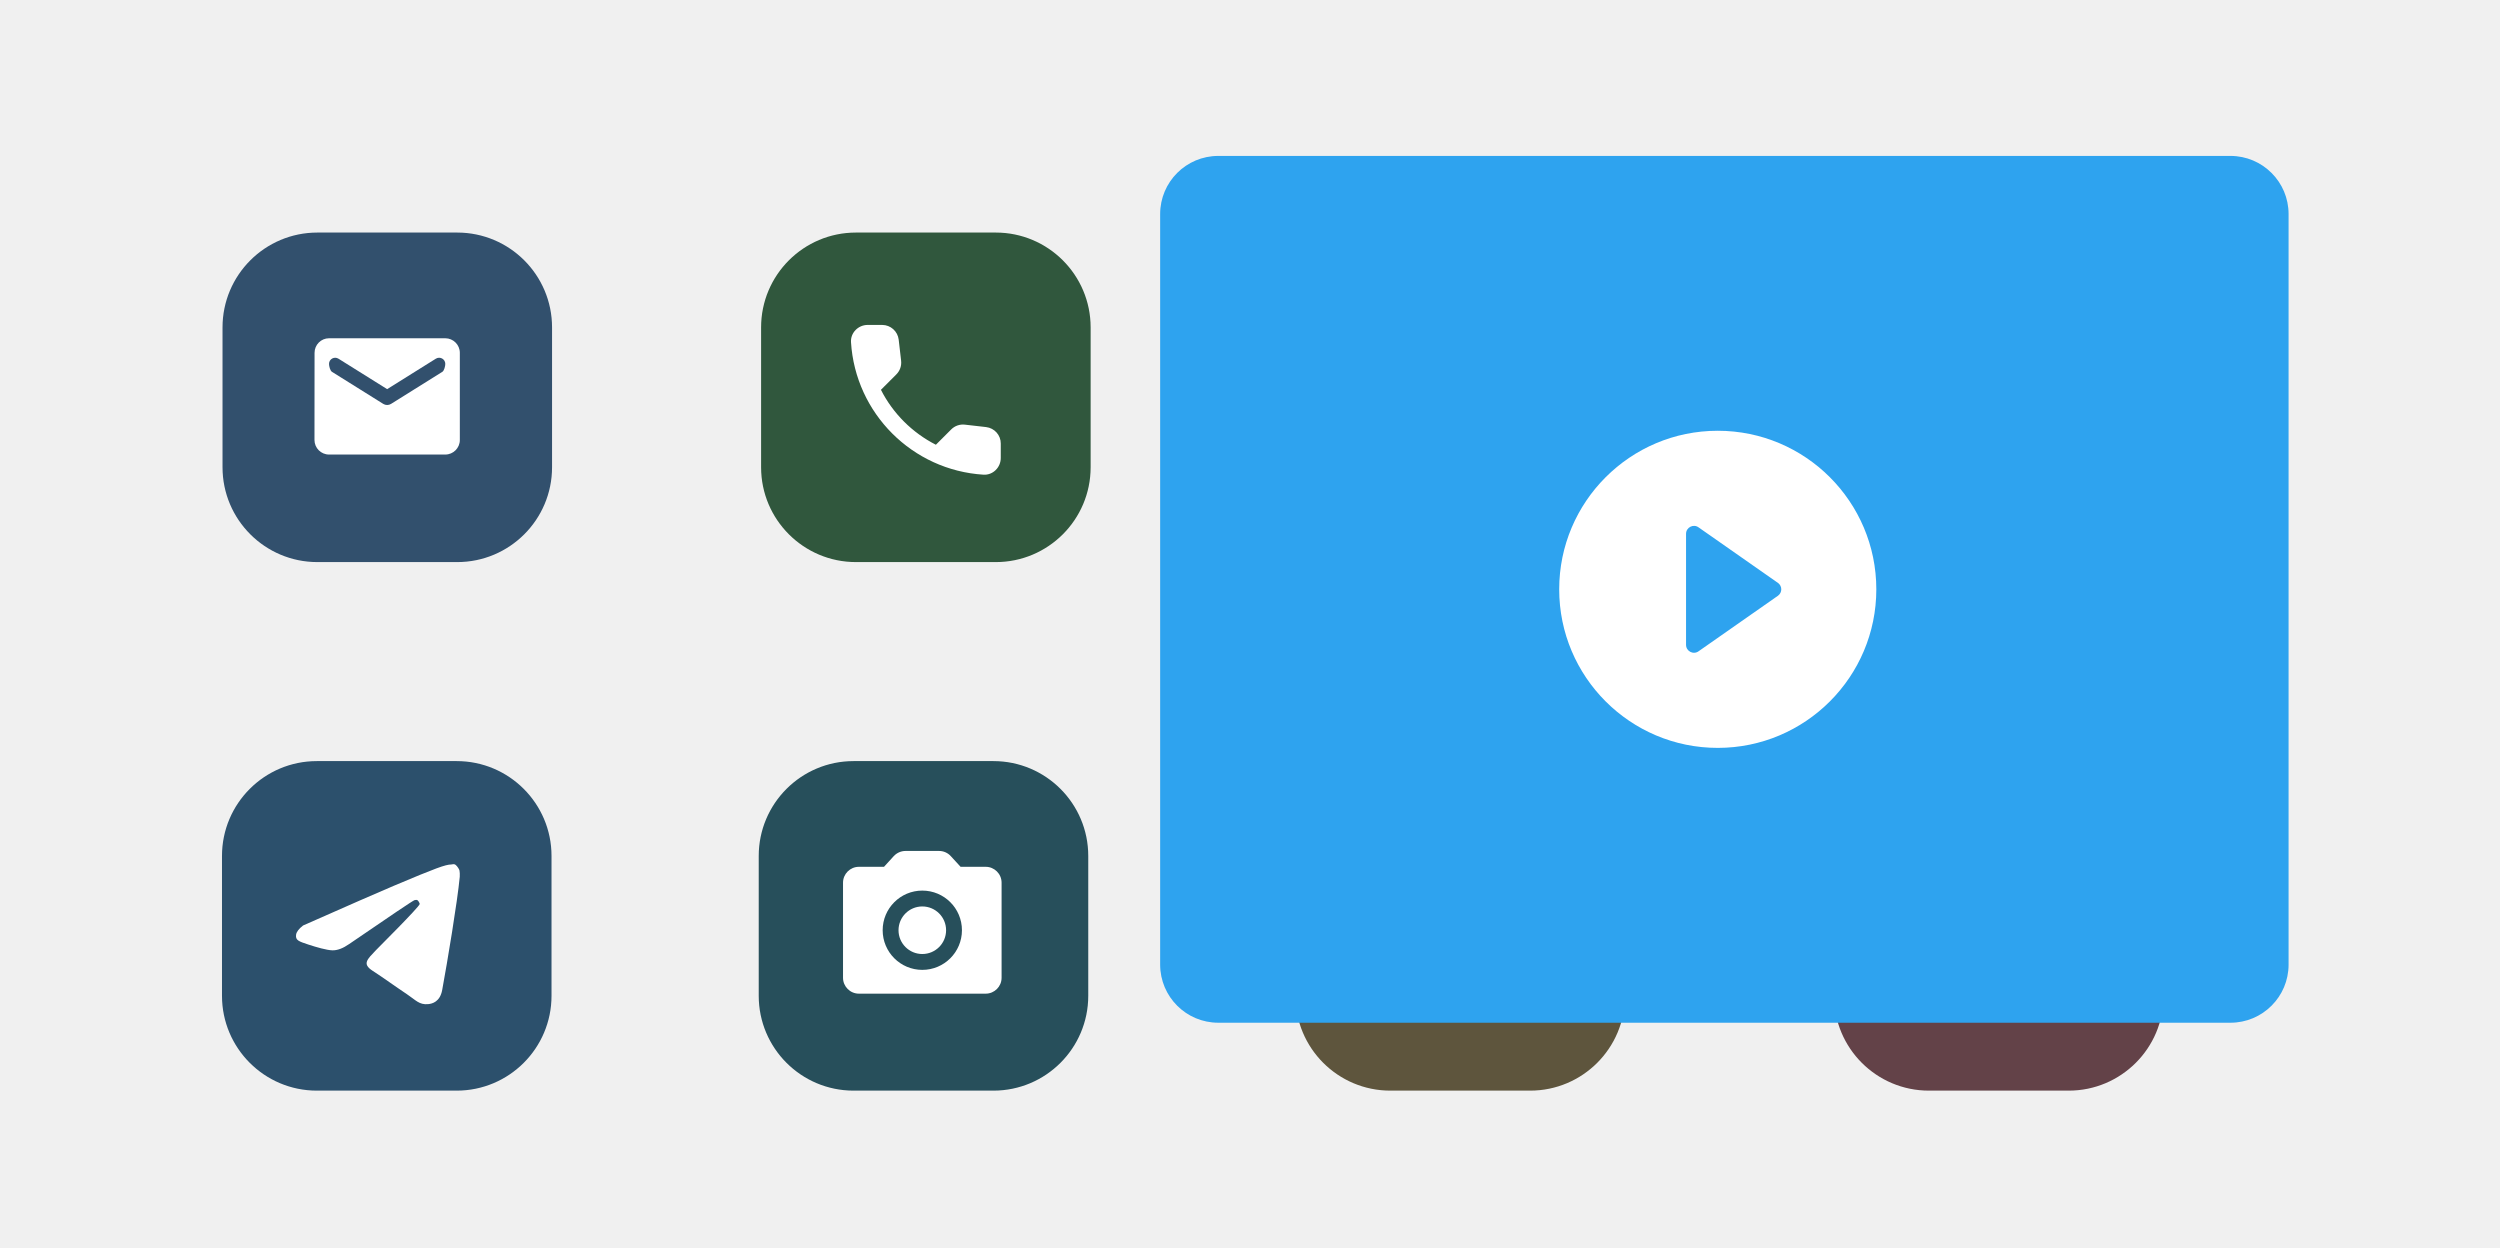
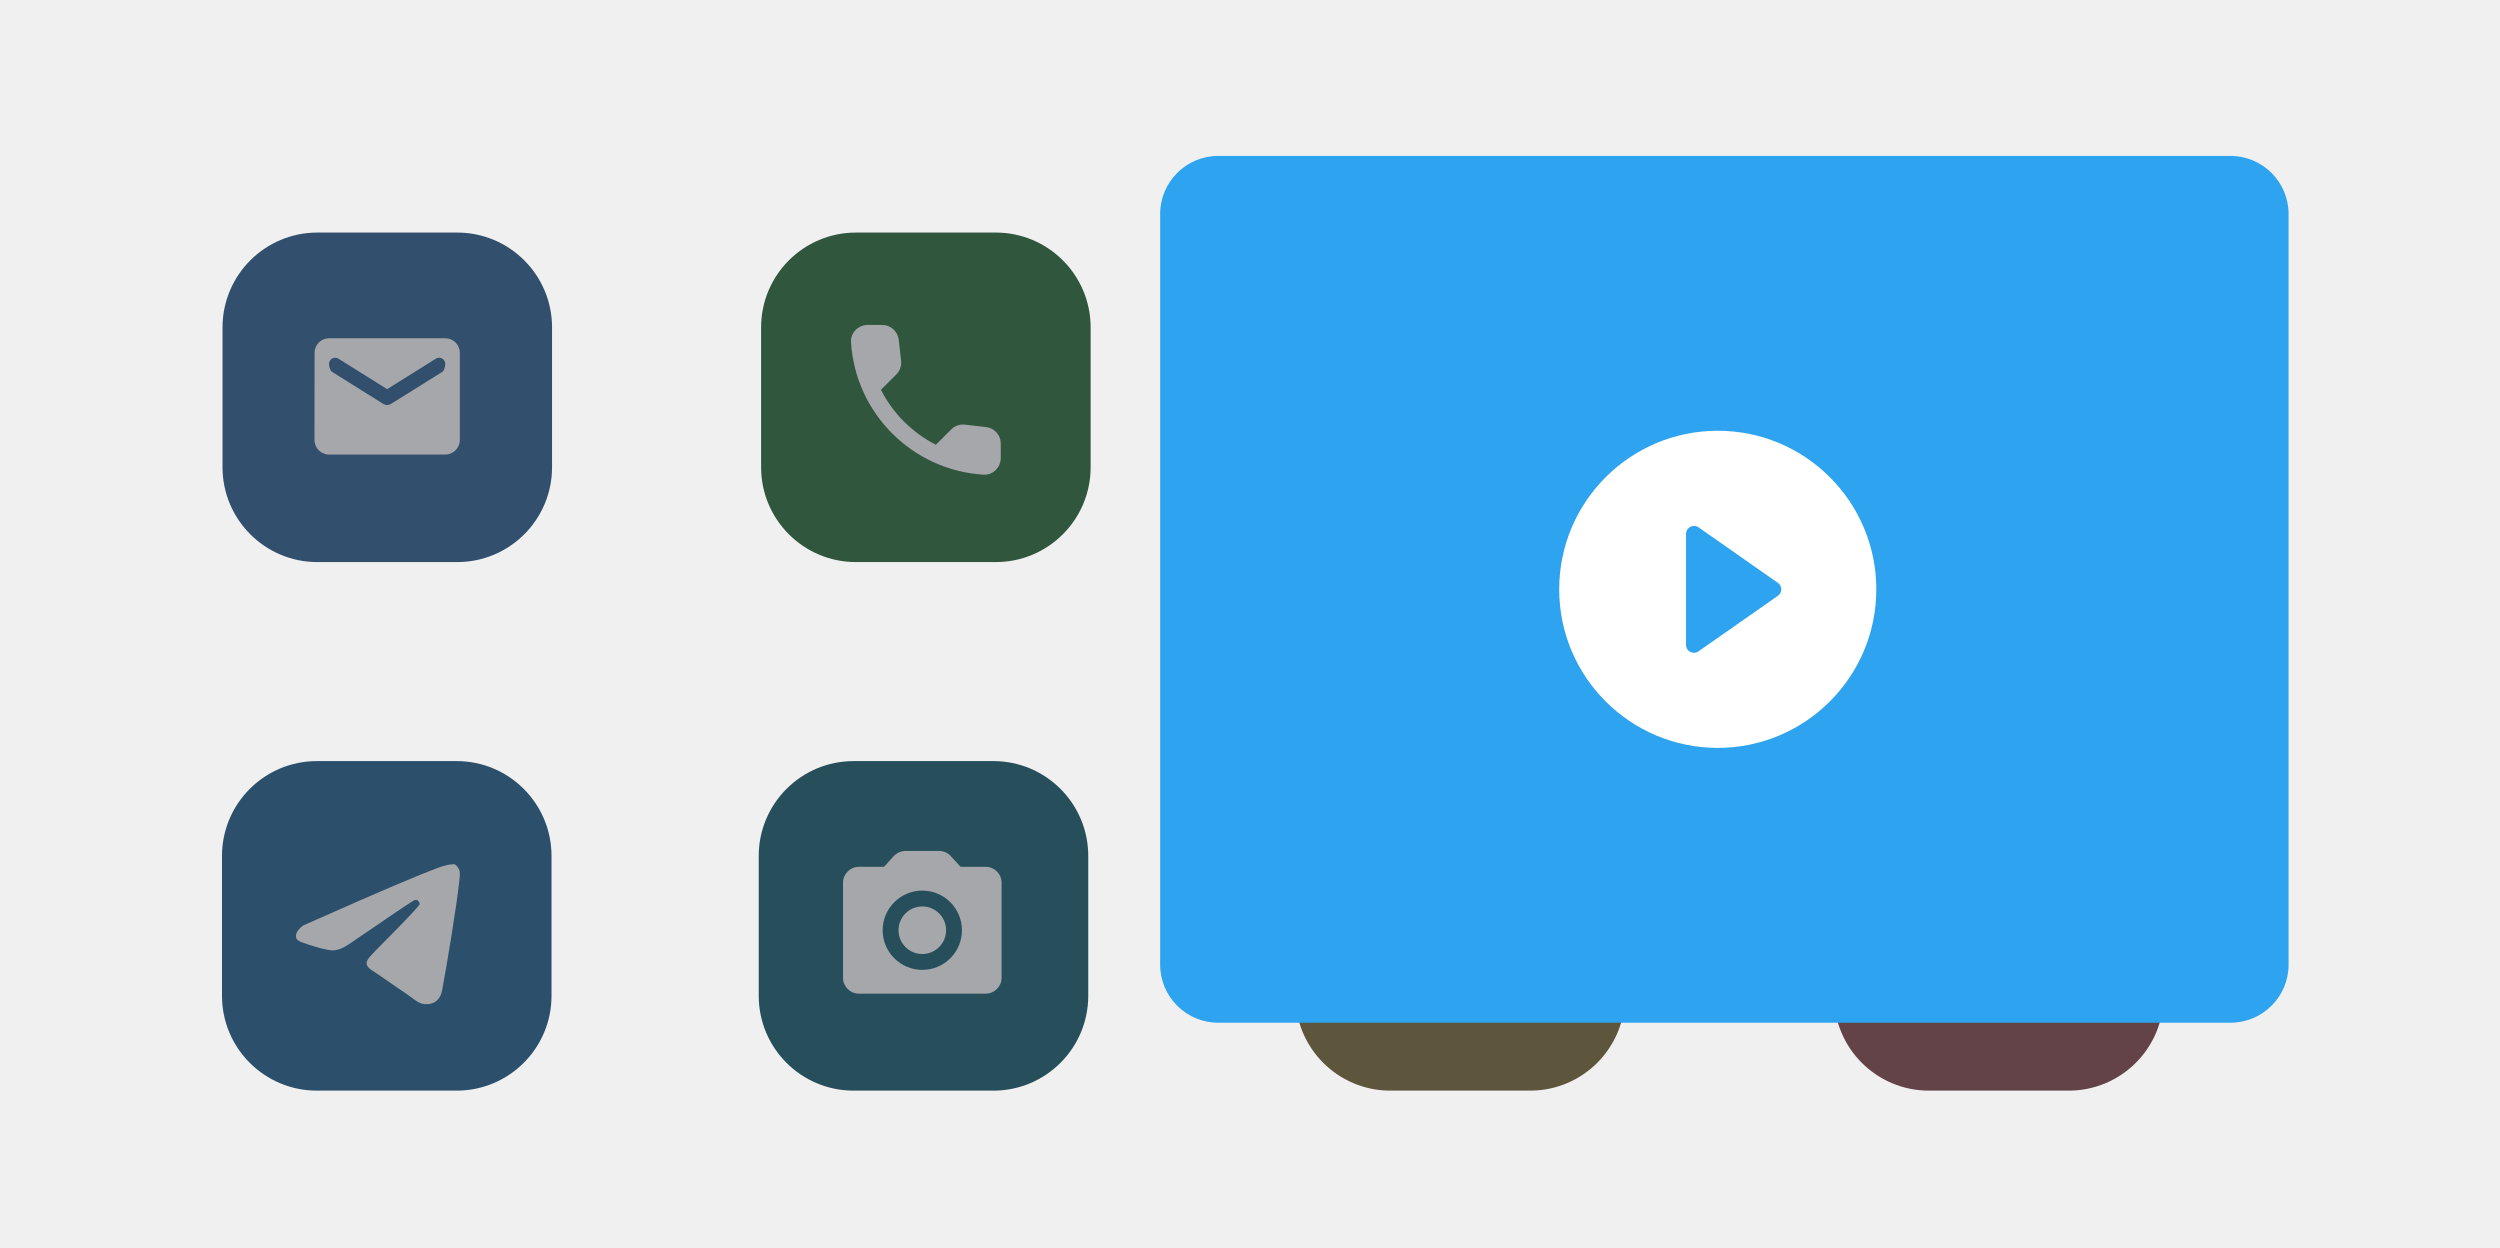
<svg xmlns="http://www.w3.org/2000/svg" width="946px" height="472px" viewBox="0 0 946 472" version="1.1">
  <rect id="Rectangle" fill="#2C506C" x="84" y="288" width="124.695" height="124.695" rx="35.897" />
  <rect id="Rectangle-Copy" fill="#634248" x="694" y="288" width="124.695" height="124.695" rx="35.897" />
  <rect id="Rectangle-Copy-4" fill="#30573D" x="288" y="88" width="124.695" height="124.695" rx="35.897" />
  <rect id="Rectangle-Copy-2" fill="#274F5B" x="287.102" y="288" width="124.695" height="124.695" rx="35.897" />
  <rect id="Rectangle-Copy-3" fill="#5E553D" x="490.203" y="288" width="124.695" height="124.695" rx="35.897" />
  <rect id="Rectangle-Copy-5" fill="#32506D" x="84.203" y="88" width="124.695" height="124.695" rx="35.897" />
-   <path d="M114.683,350.208 C131.781,342.639 143.183,337.65 148.887,335.239 C165.176,328.356 168.56,327.161 170.766,327.121 C171.251,327.112 171.771,326.748 172.474,327.327 C173.067,327.816 173.795,328.964 173.874,329.428 C173.952,329.891 174.049,330.948 173.972,331.773 C173.089,341.196 169.27,364.061 167.327,374.614 C166.505,379.079 163.581,379.818 162.014,379.964 C158.608,380.283 157.326,378.436 154.027,376.239 C148.865,372.801 146.002,370.602 140.938,367.307 C136.958,364.716 138.958,363.032 142.258,359.549 C143.121,358.638 158.528,343.337 158.818,342.079 C158.854,341.922 158.432,341.036 158.09,340.726 C157.747,340.416 157.24,340.522 156.875,340.606 C156.357,340.726 148.111,346.263 132.136,357.219 C129.795,358.852 127.675,359.648 125.775,359.606 C123.681,359.56 119.653,358.403 116.658,357.414 C112.985,356.201 111.778,355.788 112.033,353.728 C112.165,352.655 113.048,351.481 114.683,350.208 Z" id="Plane-Copy" fill="#FFFFFF" />
-   <circle id="Oval" fill="#FFFFFF" cx="349" cy="352" r="9" />
-   <path d="M373,328 L363.49,328 L359.77,323.95 C358.66,322.72 357.04,322 355.36,322 L342.64,322 C340.96,322 339.34,322.72 338.2,323.95 L334.51,328 L325,328 C321.7,328 319,330.7 319,334 L319,370 C319,373.3 321.7,376 325,376 L373,376 C376.3,376 379,373.3 379,370 L379,334 C379,330.7 376.3,328 373,328 Z M349,367 C340.72,367 334,360.28 334,352 C334,343.72 340.72,337 349,337 C357.28,337 364,343.72 364,352 C364,360.28 357.28,367 349,367 Z" id="Shape" fill="#FFFFFF" />
-   <path d="M373.134,161.604 L365.12,160.689 C363.195,160.468 361.302,161.131 359.945,162.487 L354.139,168.293 C345.21,163.75 337.89,156.461 333.347,147.5 L339.184,141.663 C340.54,140.306 341.203,138.413 340.982,136.488 L340.067,128.537 C339.689,125.35 337.007,122.952 333.788,122.952 L328.33,122.952 C324.764,122.952 321.798,125.918 322.019,129.484 C323.692,156.429 345.242,177.948 372.156,179.62 C375.721,179.841 378.688,176.875 378.688,173.31 L378.688,167.851 C378.719,164.665 376.321,161.983 373.134,161.604 Z" id="Path-Copy-2" fill="#FFFFFF" />
-   <path d="M168.5,128 L124.5,128 C121.475,128 119.028,130.475 119.028,133.5 L119,166.5 C119,169.525 121.475,172 124.5,172 L168.5,172 C171.525,172 174,169.525 174,166.5 L174,133.5 C174,130.475 171.525,128 168.5,128 Z M167.4,140.688 L147.958,152.843 C147.077,153.393 145.923,153.393 145.042,152.843 L125.6,140.688 C124.912,140.248 124.5,138.505 124.5,137.708 C124.5,135.865 126.507,134.765 128.075,135.727 L146.5,147.25 L164.925,135.727 C166.493,134.765 168.5,135.865 168.5,137.708 C168.5,138.505 168.088,140.248 167.4,140.688 Z" id="Shape-Copy" fill="#FFFFFF" />
+   <path d="M114.683,350.208 C131.781,342.639 143.183,337.65 148.887,335.239 C165.176,328.356 168.56,327.161 170.766,327.121 C171.251,327.112 171.771,326.748 172.474,327.327 C173.067,327.816 173.795,328.964 173.874,329.428 C173.952,329.891 174.049,330.948 173.972,331.773 C173.089,341.196 169.27,364.061 167.327,374.614 C166.505,379.079 163.581,379.818 162.014,379.964 C158.608,380.283 157.326,378.436 154.027,376.239 C148.865,372.801 146.002,370.602 140.938,367.307 C136.958,364.716 138.958,363.032 142.258,359.549 C143.121,358.638 158.528,343.337 158.818,342.079 C158.854,341.922 158.432,341.036 158.09,340.726 C157.747,340.416 157.24,340.522 156.875,340.606 C156.357,340.726 148.111,346.263 132.136,357.219 C129.795,358.852 127.675,359.648 125.775,359.606 C123.681,359.56 119.653,358.403 116.658,357.414 C112.985,356.201 111.778,355.788 112.033,353.728 C112.165,352.655 113.048,351.481 114.683,350.208 Z" id="Plane-Copy" fill="#A5A7AA" />
+   <circle id="Oval" fill="#A5A7AA" cx="349" cy="352" r="9" />
+   <path d="M373,328 L363.49,328 L359.77,323.95 C358.66,322.72 357.04,322 355.36,322 L342.64,322 C340.96,322 339.34,322.72 338.2,323.95 L334.51,328 L325,328 C321.7,328 319,330.7 319,334 L319,370 C319,373.3 321.7,376 325,376 L373,376 C376.3,376 379,373.3 379,370 L379,334 C379,330.7 376.3,328 373,328 Z M349,367 C340.72,367 334,360.28 334,352 C334,343.72 340.72,337 349,337 C357.28,337 364,343.72 364,352 C364,360.28 357.28,367 349,367 Z" id="Shape" fill="#A5A7AA" />
+   <path d="M373.134,161.604 L365.12,160.689 C363.195,160.468 361.302,161.131 359.945,162.487 L354.139,168.293 C345.21,163.75 337.89,156.461 333.347,147.5 L339.184,141.663 C340.54,140.306 341.203,138.413 340.982,136.488 L340.067,128.537 C339.689,125.35 337.007,122.952 333.788,122.952 L328.33,122.952 C324.764,122.952 321.798,125.918 322.019,129.484 C323.692,156.429 345.242,177.948 372.156,179.62 C375.721,179.841 378.688,176.875 378.688,173.31 L378.688,167.851 C378.719,164.665 376.321,161.983 373.134,161.604 Z" id="Path-Copy-2" fill="#A5A7AA" />
+   <path d="M168.5,128 L124.5,128 C121.475,128 119.028,130.475 119.028,133.5 L119,166.5 C119,169.525 121.475,172 124.5,172 L168.5,172 C171.525,172 174,169.525 174,166.5 L174,133.5 C174,130.475 171.525,128 168.5,128 Z M167.4,140.688 L147.958,152.843 C147.077,153.393 145.923,153.393 145.042,152.843 L125.6,140.688 C124.912,140.248 124.5,138.505 124.5,137.708 C124.5,135.865 126.507,134.765 128.075,135.727 L146.5,147.25 L164.925,135.727 C166.493,134.765 168.5,135.865 168.5,137.708 C168.5,138.505 168.088,140.248 167.4,140.688 Z" id="Shape-Copy" fill="#A5A7AA" />
  <rect id="path-1" fill="#2EA3EF" x="439" y="59" width="427" height="328" rx="22" />
  <path d="M650,163 C616.88,163 590,189.88 590,223 C590,256.12 616.88,283 650,283 C683.12,283 710,256.12 710,223 C710,189.88 683.12,163 650,163 Z M638,244 L638,202 C638,199.54 640.82,198.1 642.8,199.6 L672.82,220.6 C674.44,221.8 674.44,224.2 672.82,225.4 L642.8,246.4 C640.82,247.9 638,246.46 638,244 Z" id="Shape" fill="#FFFFFF" />
</svg>
